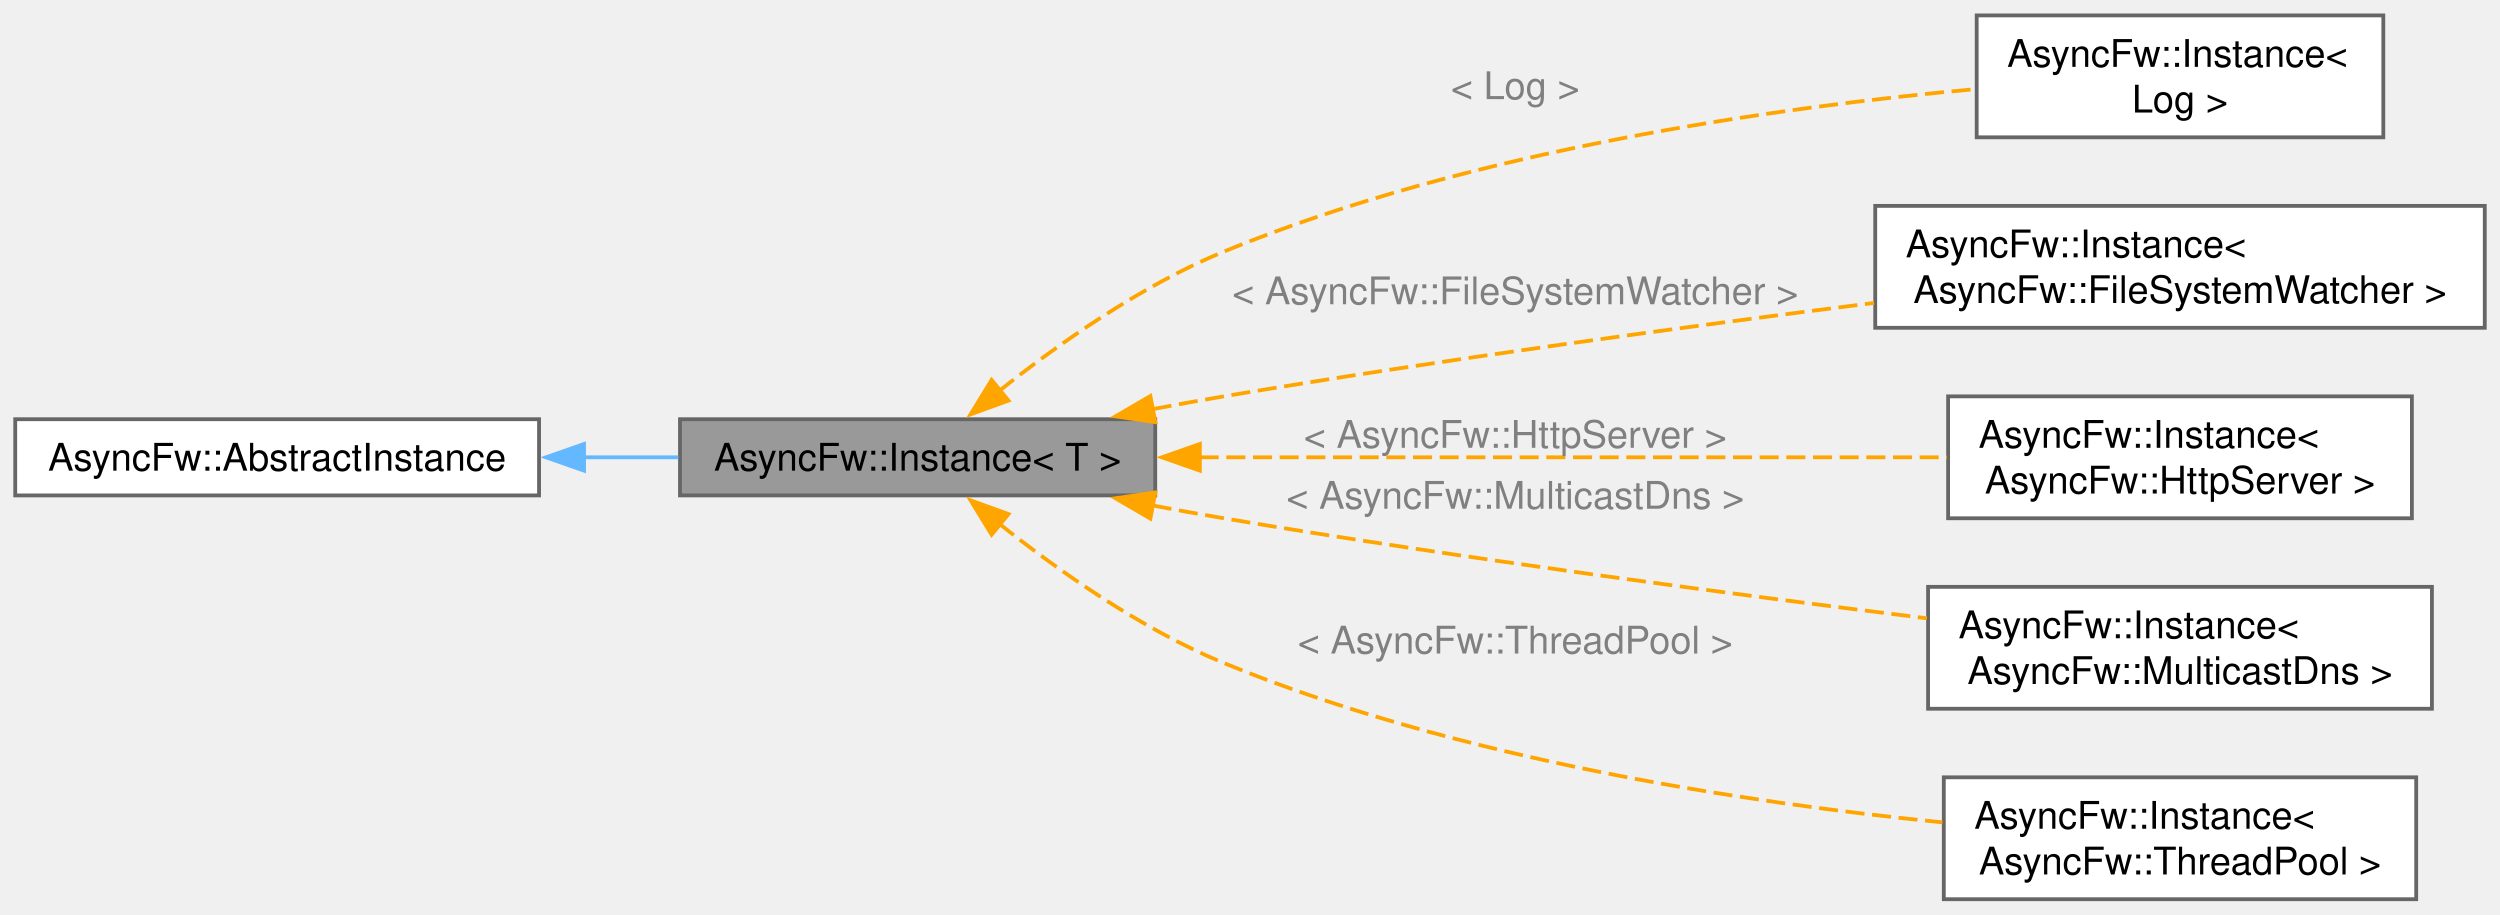
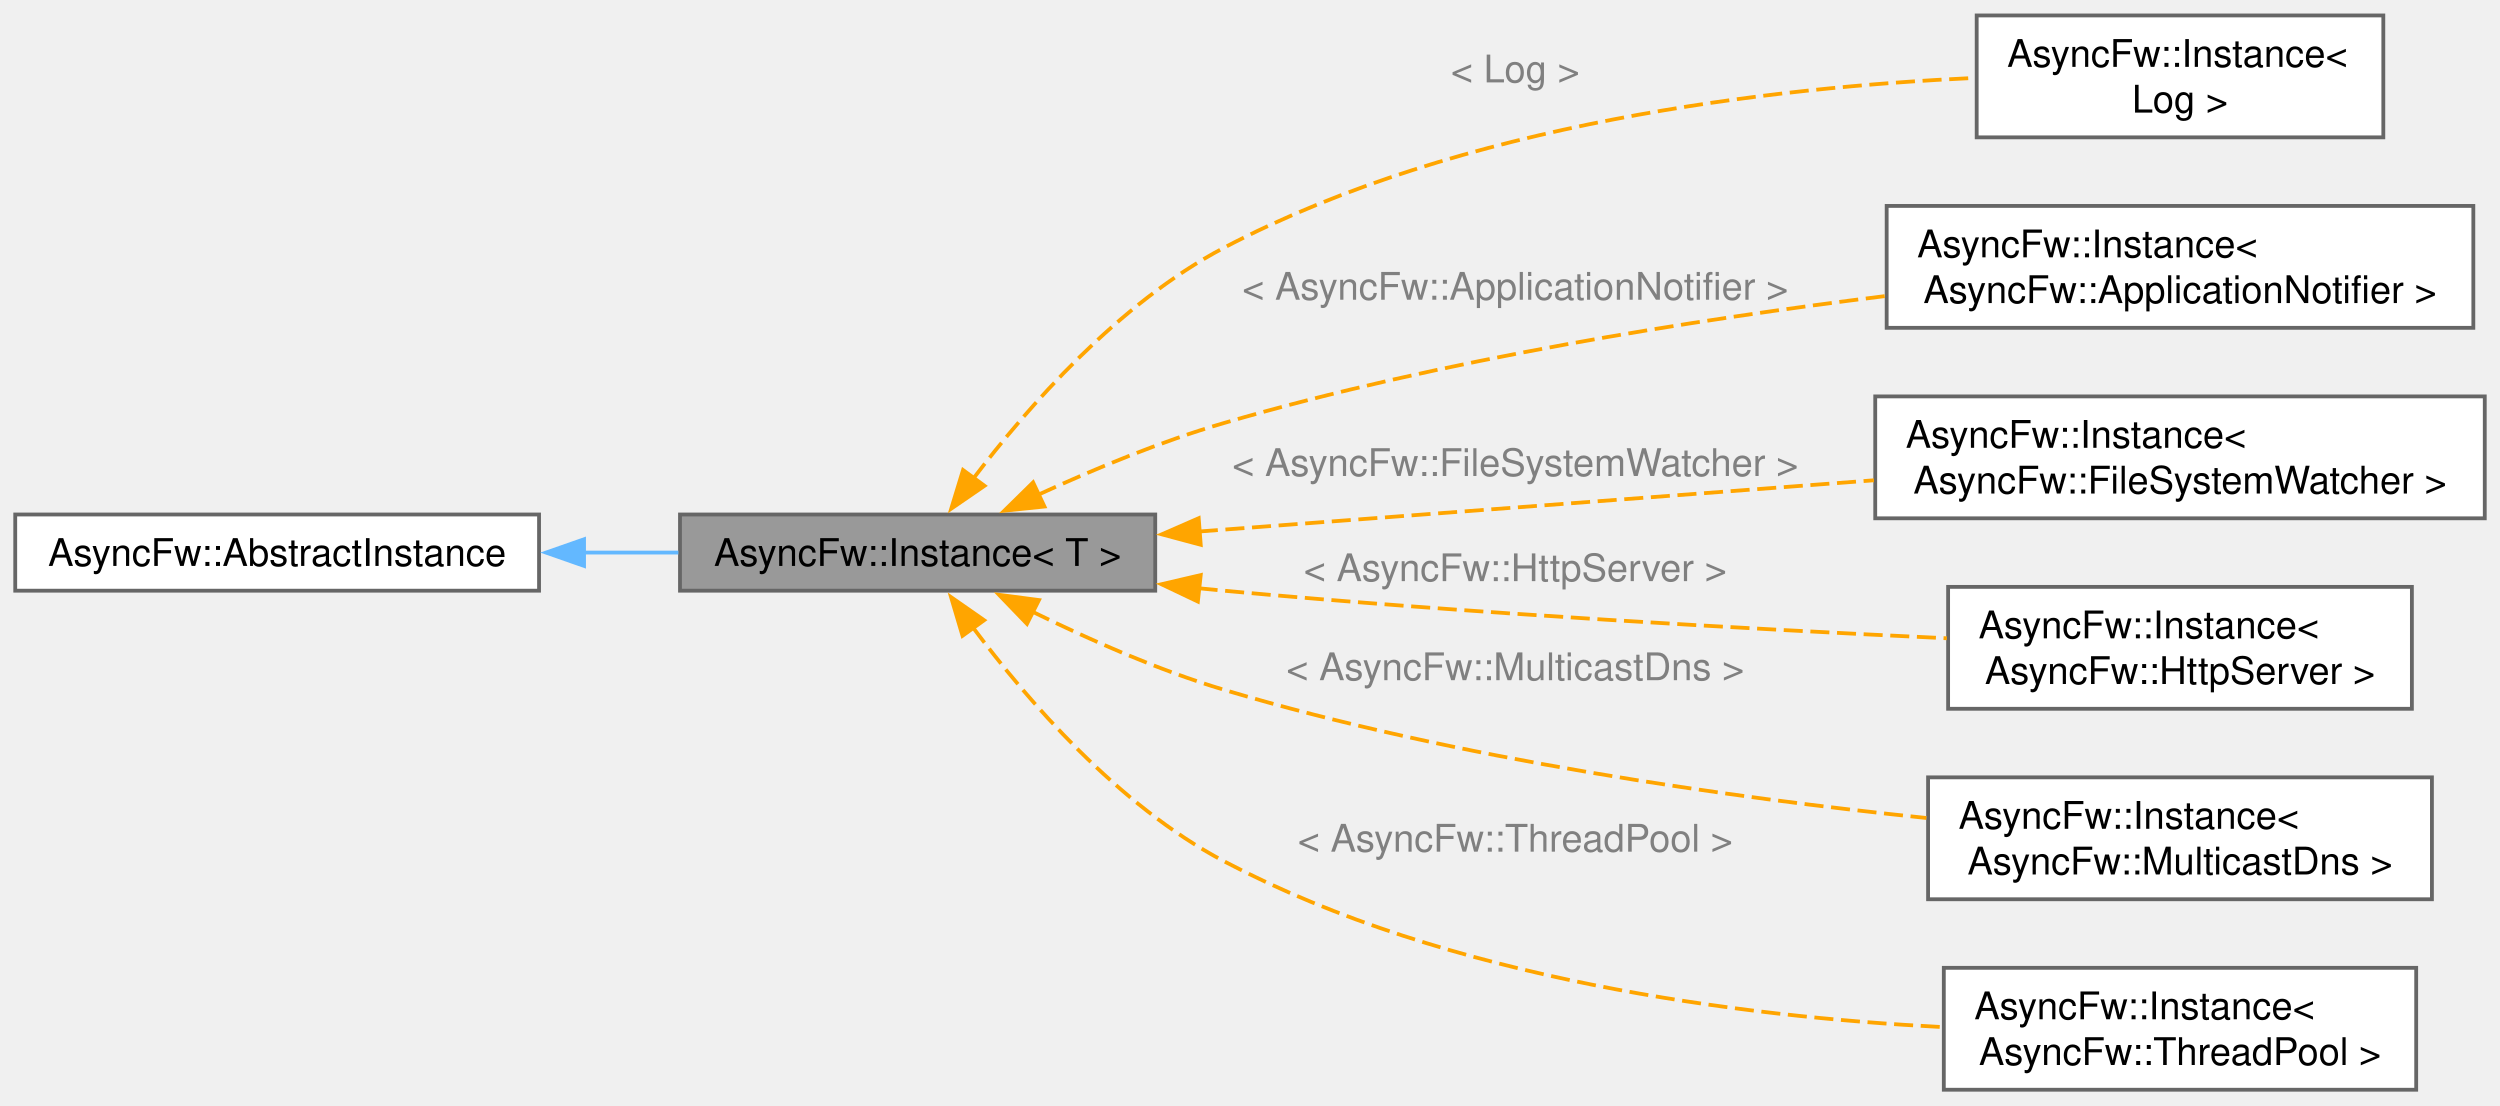
- <svg xmlns="http://www.w3.org/2000/svg" xmlns:xlink="http://www.w3.org/1999/xlink" width="656pt" height="240pt" viewBox="0.00 0.00 656.25 240.00">
-   <g id="graph0" class="graph" transform="scale(1 1) rotate(0) translate(4 236)">
+ <svg xmlns="http://www.w3.org/2000/svg" xmlns:xlink="http://www.w3.org/1999/xlink" width="656pt" height="290pt" viewBox="0.00 0.00 656.25 290.00">
+   <g id="graph0" class="graph" transform="scale(1 1) rotate(0) translate(4 286)">
    <g id="Node000001" class="node">
      <g id="a_Node000001">
        <a xlink:title="The Instance class.">
-           <polygon fill="#999999" stroke="#666666" points="299.25,-126 174.5,-126 174.5,-106 299.25,-106 299.25,-126" />
-           <text text-anchor="middle" x="236.88" y="-112.5" font-family="Helvetica,sans-Serif" font-size="10.00">AsyncFw::Instance&lt; T &gt;</text>
+           <polygon fill="#999999" stroke="#666666" points="299.25,-151 174.5,-151 174.5,-131 299.25,-131 299.25,-151" />
+           <text text-anchor="middle" x="236.88" y="-137.5" font-family="Helvetica,sans-Serif" font-size="10.00">AsyncFw::Instance&lt; T &gt;</text>
        </a>
      </g>
    </g>
    <g id="Node000003" class="node">
      <g id="a_Node000003">
        <a xlink:href="classAsyncFw_1_1Instance.html" target="_top" xlink:title=" ">
-           <polygon fill="white" stroke="#666666" points="621.62,-232 514.88,-232 514.88,-200 621.62,-200 621.62,-232" />
-           <text text-anchor="start" x="522.88" y="-218.5" font-family="Helvetica,sans-Serif" font-size="10.00">AsyncFw::Instance&lt;</text>
-           <text text-anchor="middle" x="568.25" y="-206.5" font-family="Helvetica,sans-Serif" font-size="10.00"> Log &gt;</text>
+           <polygon fill="white" stroke="#666666" points="621.62,-282 514.88,-282 514.88,-250 621.62,-250 621.62,-282" />
+           <text text-anchor="start" x="522.88" y="-268.5" font-family="Helvetica,sans-Serif" font-size="10.00">AsyncFw::Instance&lt;</text>
+           <text text-anchor="middle" x="568.25" y="-256.5" font-family="Helvetica,sans-Serif" font-size="10.00"> Log &gt;</text>
        </a>
      </g>
    </g>
    <g id="edge2_Node000001_Node000003" class="edge">
      <g id="a_edge2_Node000001_Node000003">
        <a xlink:title=" ">
-           <path fill="none" stroke="orange" stroke-dasharray="5,2" d="M258.18,-133.34C273.45,-145.46 295.42,-161.03 317.25,-170 382.16,-196.66 462.88,-207.95 514.73,-212.67" />
-           <polygon fill="orange" stroke="orange" points="260.73,-130.9 250.77,-127.28 256.3,-136.32 260.73,-130.9" />
+           <path fill="none" stroke="orange" stroke-dasharray="5,2" d="M251.47,-160.4C265.65,-179.05 289.65,-206.5 317.25,-221 379.72,-253.82 461.76,-263.19 514.5,-265.61" />
+           <polygon fill="orange" stroke="orange" points="254.44,-158.53 245.7,-152.53 248.8,-162.67 254.44,-158.53" />
        </a>
      </g>
-       <text text-anchor="middle" x="393.75" y="-210.02" font-family="Helvetica,sans-Serif" font-size="10.00" fill="grey"> &lt; Log &gt;</text>
+       <text text-anchor="middle" x="393.75" y="-264.43" font-family="Helvetica,sans-Serif" font-size="10.00" fill="grey"> &lt; Log &gt;</text>
    </g>
    <g id="Node000004" class="node">
      <g id="a_Node000004">
+         <a xlink:href="classAsyncFw_1_1Instance.html" target="_top" xlink:title=" ">
+           <polygon fill="white" stroke="#666666" points="645.25,-232 491.25,-232 491.25,-200 645.25,-200 645.25,-232" />
+           <text text-anchor="start" x="499.25" y="-218.5" font-family="Helvetica,sans-Serif" font-size="10.00">AsyncFw::Instance&lt;</text>
+           <text text-anchor="middle" x="568.25" y="-206.5" font-family="Helvetica,sans-Serif" font-size="10.00"> AsyncFw::ApplicationNotifier &gt;</text>
+         </a>
+       </g>
+     </g>
+     <g id="edge3_Node000001_Node000004" class="edge">
+       <g id="a_edge3_Node000001_Node000004">
+         <a xlink:title=" ">
+           <path fill="none" stroke="orange" stroke-dasharray="5,2" d="M268.62,-156.23C283.08,-162.86 300.73,-170.19 317.25,-175 374.36,-191.65 440.91,-202.15 490.98,-208.35" />
+           <polygon fill="orange" stroke="orange" points="270.17,-153.09 259.63,-152 267.19,-159.43 270.17,-153.09" />
+         </a>
+       </g>
+       <text text-anchor="middle" x="393.75" y="-207.37" font-family="Helvetica,sans-Serif" font-size="10.00" fill="grey"> &lt; AsyncFw::ApplicationNotifier &gt;</text>
+     </g>
+     <g id="Node000005" class="node">
+       <g id="a_Node000005">
        <a xlink:href="classAsyncFw_1_1Instance.html" target="_top" xlink:title=" ">
          <polygon fill="white" stroke="#666666" points="648.25,-182 488.25,-182 488.25,-150 648.25,-150 648.25,-182" />
          <text text-anchor="start" x="496.25" y="-168.5" font-family="Helvetica,sans-Serif" font-size="10.00">AsyncFw::Instance&lt;</text>
          <text text-anchor="middle" x="568.25" y="-156.5" font-family="Helvetica,sans-Serif" font-size="10.00"> AsyncFw::FileSystemWatcher &gt;</text>
        </a>
      </g>
    </g>
-     <g id="edge3_Node000001_Node000004" class="edge">
-       <g id="a_edge3_Node000001_Node000004">
+     <g id="edge4_Node000001_Node000005" class="edge">
+       <g id="a_edge4_Node000001_Node000005">
        <a xlink:title=" ">
-           <path fill="none" stroke="orange" stroke-dasharray="5,2" d="M298.58,-128.65C304.88,-129.84 311.19,-130.98 317.25,-132 374.16,-141.6 438.7,-150.32 487.96,-156.53" />
-           <polygon fill="orange" stroke="orange" points="299.29,-125.22 288.81,-126.76 297.97,-132.09 299.29,-125.22" />
+           <path fill="none" stroke="orange" stroke-dasharray="5,2" d="M310.69,-146.53C363.17,-150.51 433.97,-155.88 487.9,-159.98" />
+           <polygon fill="orange" stroke="orange" points="311.19,-143.05 300.95,-145.79 310.66,-150.03 311.19,-143.05" />
        </a>
      </g>
-       <text text-anchor="middle" x="393.75" y="-156.17" font-family="Helvetica,sans-Serif" font-size="10.00" fill="grey"> &lt; AsyncFw::FileSystemWatcher &gt;</text>
+       <text text-anchor="middle" x="393.75" y="-161.11" font-family="Helvetica,sans-Serif" font-size="10.00" fill="grey"> &lt; AsyncFw::FileSystemWatcher &gt;</text>
    </g>
-     <g id="Node000005" class="node">
-       <g id="a_Node000005">
+     <g id="Node000006" class="node">
+       <g id="a_Node000006">
        <a xlink:href="classAsyncFw_1_1Instance.html" target="_top" xlink:title=" ">
          <polygon fill="white" stroke="#666666" points="629.12,-132 507.38,-132 507.38,-100 629.12,-100 629.12,-132" />
          <text text-anchor="start" x="515.38" y="-118.5" font-family="Helvetica,sans-Serif" font-size="10.00">AsyncFw::Instance&lt;</text>
          <text text-anchor="middle" x="568.25" y="-106.5" font-family="Helvetica,sans-Serif" font-size="10.00"> AsyncFw::HttpServer &gt;</text>
        </a>
      </g>
    </g>
-     <g id="edge4_Node000001_Node000005" class="edge">
-       <g id="a_edge4_Node000001_Node000005">
+     <g id="edge5_Node000001_Node000006" class="edge">
+       <g id="a_edge5_Node000001_Node000006">
        <a xlink:title=" ">
-           <path fill="none" stroke="orange" stroke-dasharray="5,2" d="M310.91,-116C369.89,-116 451.86,-116 507.1,-116" />
-           <polygon fill="orange" stroke="orange" points="310.96,-112.5 300.96,-116 310.96,-119.5 310.96,-112.5" />
+           <path fill="none" stroke="orange" stroke-dasharray="5,2" d="M310.63,-131.64C312.86,-131.42 315.07,-131.2 317.25,-131 381.98,-124.99 456.36,-120.88 507.05,-118.51" />
+           <polygon fill="orange" stroke="orange" points="310.44,-128.14 300.87,-132.69 311.19,-135.1 310.44,-128.14" />
        </a>
      </g>
-       <text text-anchor="middle" x="393.75" y="-118.5" font-family="Helvetica,sans-Serif" font-size="10.00" fill="grey"> &lt; AsyncFw::HttpServer &gt;</text>
+       <text text-anchor="middle" x="393.75" y="-133.5" font-family="Helvetica,sans-Serif" font-size="10.00" fill="grey"> &lt; AsyncFw::HttpServer &gt;</text>
    </g>
-     <g id="Node000006" class="node">
-       <g id="a_Node000006">
+     <g id="Node000007" class="node">
+       <g id="a_Node000007">
        <a xlink:href="classAsyncFw_1_1Instance.html" target="_top" xlink:title=" ">
          <polygon fill="white" stroke="#666666" points="634.38,-82 502.12,-82 502.12,-50 634.38,-50 634.38,-82" />
          <text text-anchor="start" x="510.12" y="-68.5" font-family="Helvetica,sans-Serif" font-size="10.00">AsyncFw::Instance&lt;</text>
          <text text-anchor="middle" x="568.25" y="-56.5" font-family="Helvetica,sans-Serif" font-size="10.00"> AsyncFw::MulticastDns &gt;</text>
        </a>
      </g>
    </g>
-     <g id="edge5_Node000001_Node000006" class="edge">
-       <g id="a_edge5_Node000001_Node000006">
+     <g id="edge6_Node000001_Node000007" class="edge">
+       <g id="a_edge6_Node000001_Node000007">
        <a xlink:title=" ">
-           <path fill="none" stroke="orange" stroke-dasharray="5,2" d="M298.58,-103.35C304.88,-102.16 311.19,-101.02 317.25,-100 379.66,-89.48 451.27,-80 501.81,-73.74" />
-           <polygon fill="orange" stroke="orange" points="297.97,-99.91 288.81,-105.24 299.29,-106.78 297.97,-99.91" />
+           <path fill="none" stroke="orange" stroke-dasharray="5,2" d="M266.88,-125.55C281.6,-118.31 299.98,-110.16 317.25,-105 378.39,-86.74 450.63,-76.64 501.69,-71.33" />
+           <polygon fill="orange" stroke="orange" points="265.58,-122.29 258.23,-129.92 268.73,-128.54 265.58,-122.29" />
        </a>
      </g>
-       <text text-anchor="middle" x="393.75" y="-102.5" font-family="Helvetica,sans-Serif" font-size="10.00" fill="grey"> &lt; AsyncFw::MulticastDns &gt;</text>
+       <text text-anchor="middle" x="393.75" y="-107.5" font-family="Helvetica,sans-Serif" font-size="10.00" fill="grey"> &lt; AsyncFw::MulticastDns &gt;</text>
    </g>
-     <g id="Node000007" class="node">
-       <g id="a_Node000007">
+     <g id="Node000008" class="node">
+       <g id="a_Node000008">
        <a xlink:href="classAsyncFw_1_1Instance.html" target="_top" xlink:title=" ">
          <polygon fill="white" stroke="#666666" points="630.25,-32 506.25,-32 506.25,0 630.25,0 630.25,-32" />
          <text text-anchor="start" x="514.25" y="-18.5" font-family="Helvetica,sans-Serif" font-size="10.00">AsyncFw::Instance&lt;</text>
          <text text-anchor="middle" x="568.25" y="-6.5" font-family="Helvetica,sans-Serif" font-size="10.00"> AsyncFw::ThreadPool &gt;</text>
        </a>
      </g>
    </g>
-     <g id="edge6_Node000001_Node000007" class="edge">
-       <g id="a_edge6_Node000001_Node000007">
+     <g id="edge7_Node000001_Node000008" class="edge">
+       <g id="a_edge7_Node000001_Node000008">
        <a xlink:title=" ">
-           <path fill="none" stroke="orange" stroke-dasharray="5,2" d="M258.18,-98.66C273.45,-86.54 295.42,-70.97 317.25,-62 378.59,-36.81 454.04,-25.34 505.91,-20.17" />
-           <polygon fill="orange" stroke="orange" points="256.3,-95.68 250.77,-104.72 260.73,-101.1 256.3,-95.68" />
+           <path fill="none" stroke="orange" stroke-dasharray="5,2" d="M251.4,-121.34C265.53,-102.43 289.49,-74.62 317.25,-60 376.32,-28.88 453.03,-19.18 505.82,-16.45" />
+           <polygon fill="orange" stroke="orange" points="248.66,-119.16 245.65,-129.31 254.34,-123.25 248.66,-119.16" />
        </a>
      </g>
-       <text text-anchor="middle" x="393.75" y="-64.5" font-family="Helvetica,sans-Serif" font-size="10.00" fill="grey"> &lt; AsyncFw::ThreadPool &gt;</text>
+       <text text-anchor="middle" x="393.75" y="-62.5" font-family="Helvetica,sans-Serif" font-size="10.00" fill="grey"> &lt; AsyncFw::ThreadPool &gt;</text>
    </g>
    <g id="Node000002" class="node">
      <g id="a_Node000002">
        <a xlink:href="classAsyncFw_1_1AbstractInstance.html" target="_top" xlink:title="The AbstractInstance class.">
-           <polygon fill="white" stroke="#666666" points="137.5,-126 0,-126 0,-106 137.5,-106 137.5,-126" />
-           <text text-anchor="middle" x="68.75" y="-112.5" font-family="Helvetica,sans-Serif" font-size="10.00">AsyncFw::AbstractInstance</text>
+           <polygon fill="white" stroke="#666666" points="137.5,-151 0,-151 0,-131 137.5,-131 137.5,-151" />
+           <text text-anchor="middle" x="68.75" y="-137.5" font-family="Helvetica,sans-Serif" font-size="10.00">AsyncFw::AbstractInstance</text>
        </a>
      </g>
    </g>
    <g id="edge1_Node000001_Node000002" class="edge">
      <g id="a_edge1_Node000001_Node000002">
        <a xlink:title=" ">
-           <path fill="none" stroke="#63b8ff" d="M149.15,-116C157.52,-116 165.94,-116 174.07,-116" />
-           <polygon fill="#63b8ff" stroke="#63b8ff" points="149.31,-112.5 139.31,-116 149.31,-119.5 149.31,-112.5" />
+           <path fill="none" stroke="#63b8ff" d="M149.15,-141C157.52,-141 165.94,-141 174.07,-141" />
+           <polygon fill="#63b8ff" stroke="#63b8ff" points="149.31,-137.5 139.31,-141 149.31,-144.5 149.31,-137.5" />
        </a>
      </g>
    </g>
  </g>
</svg>
